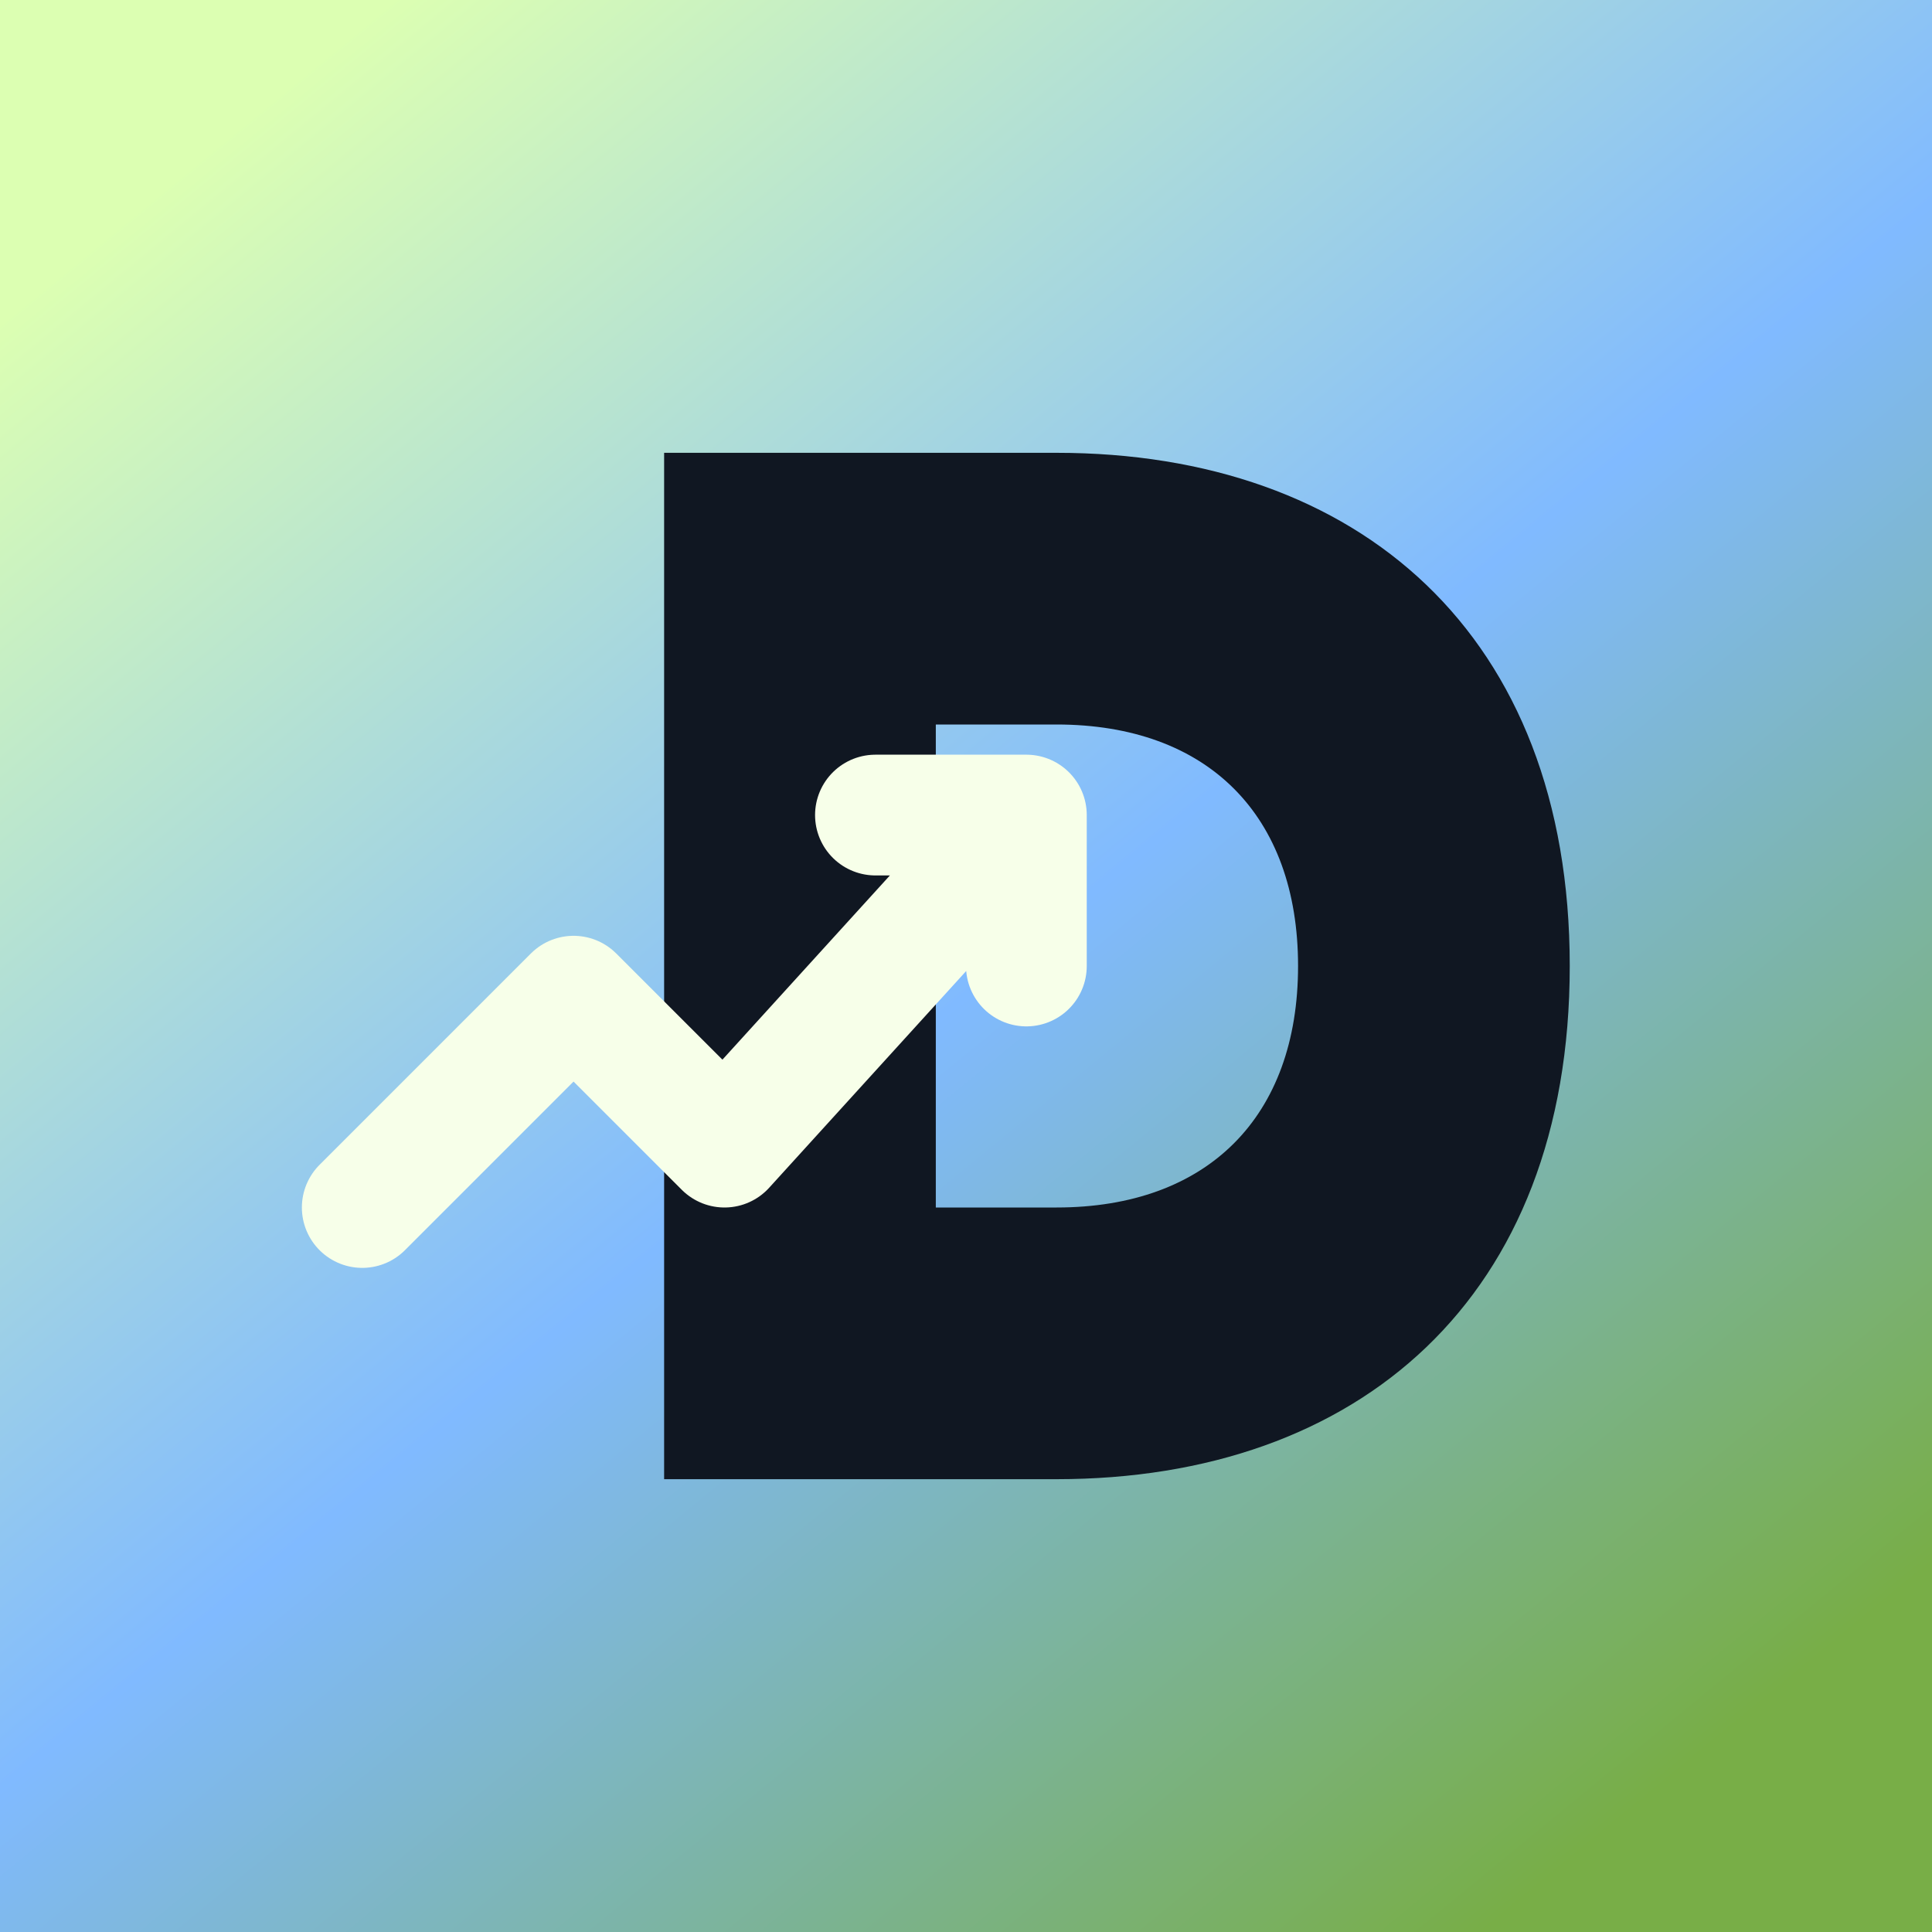
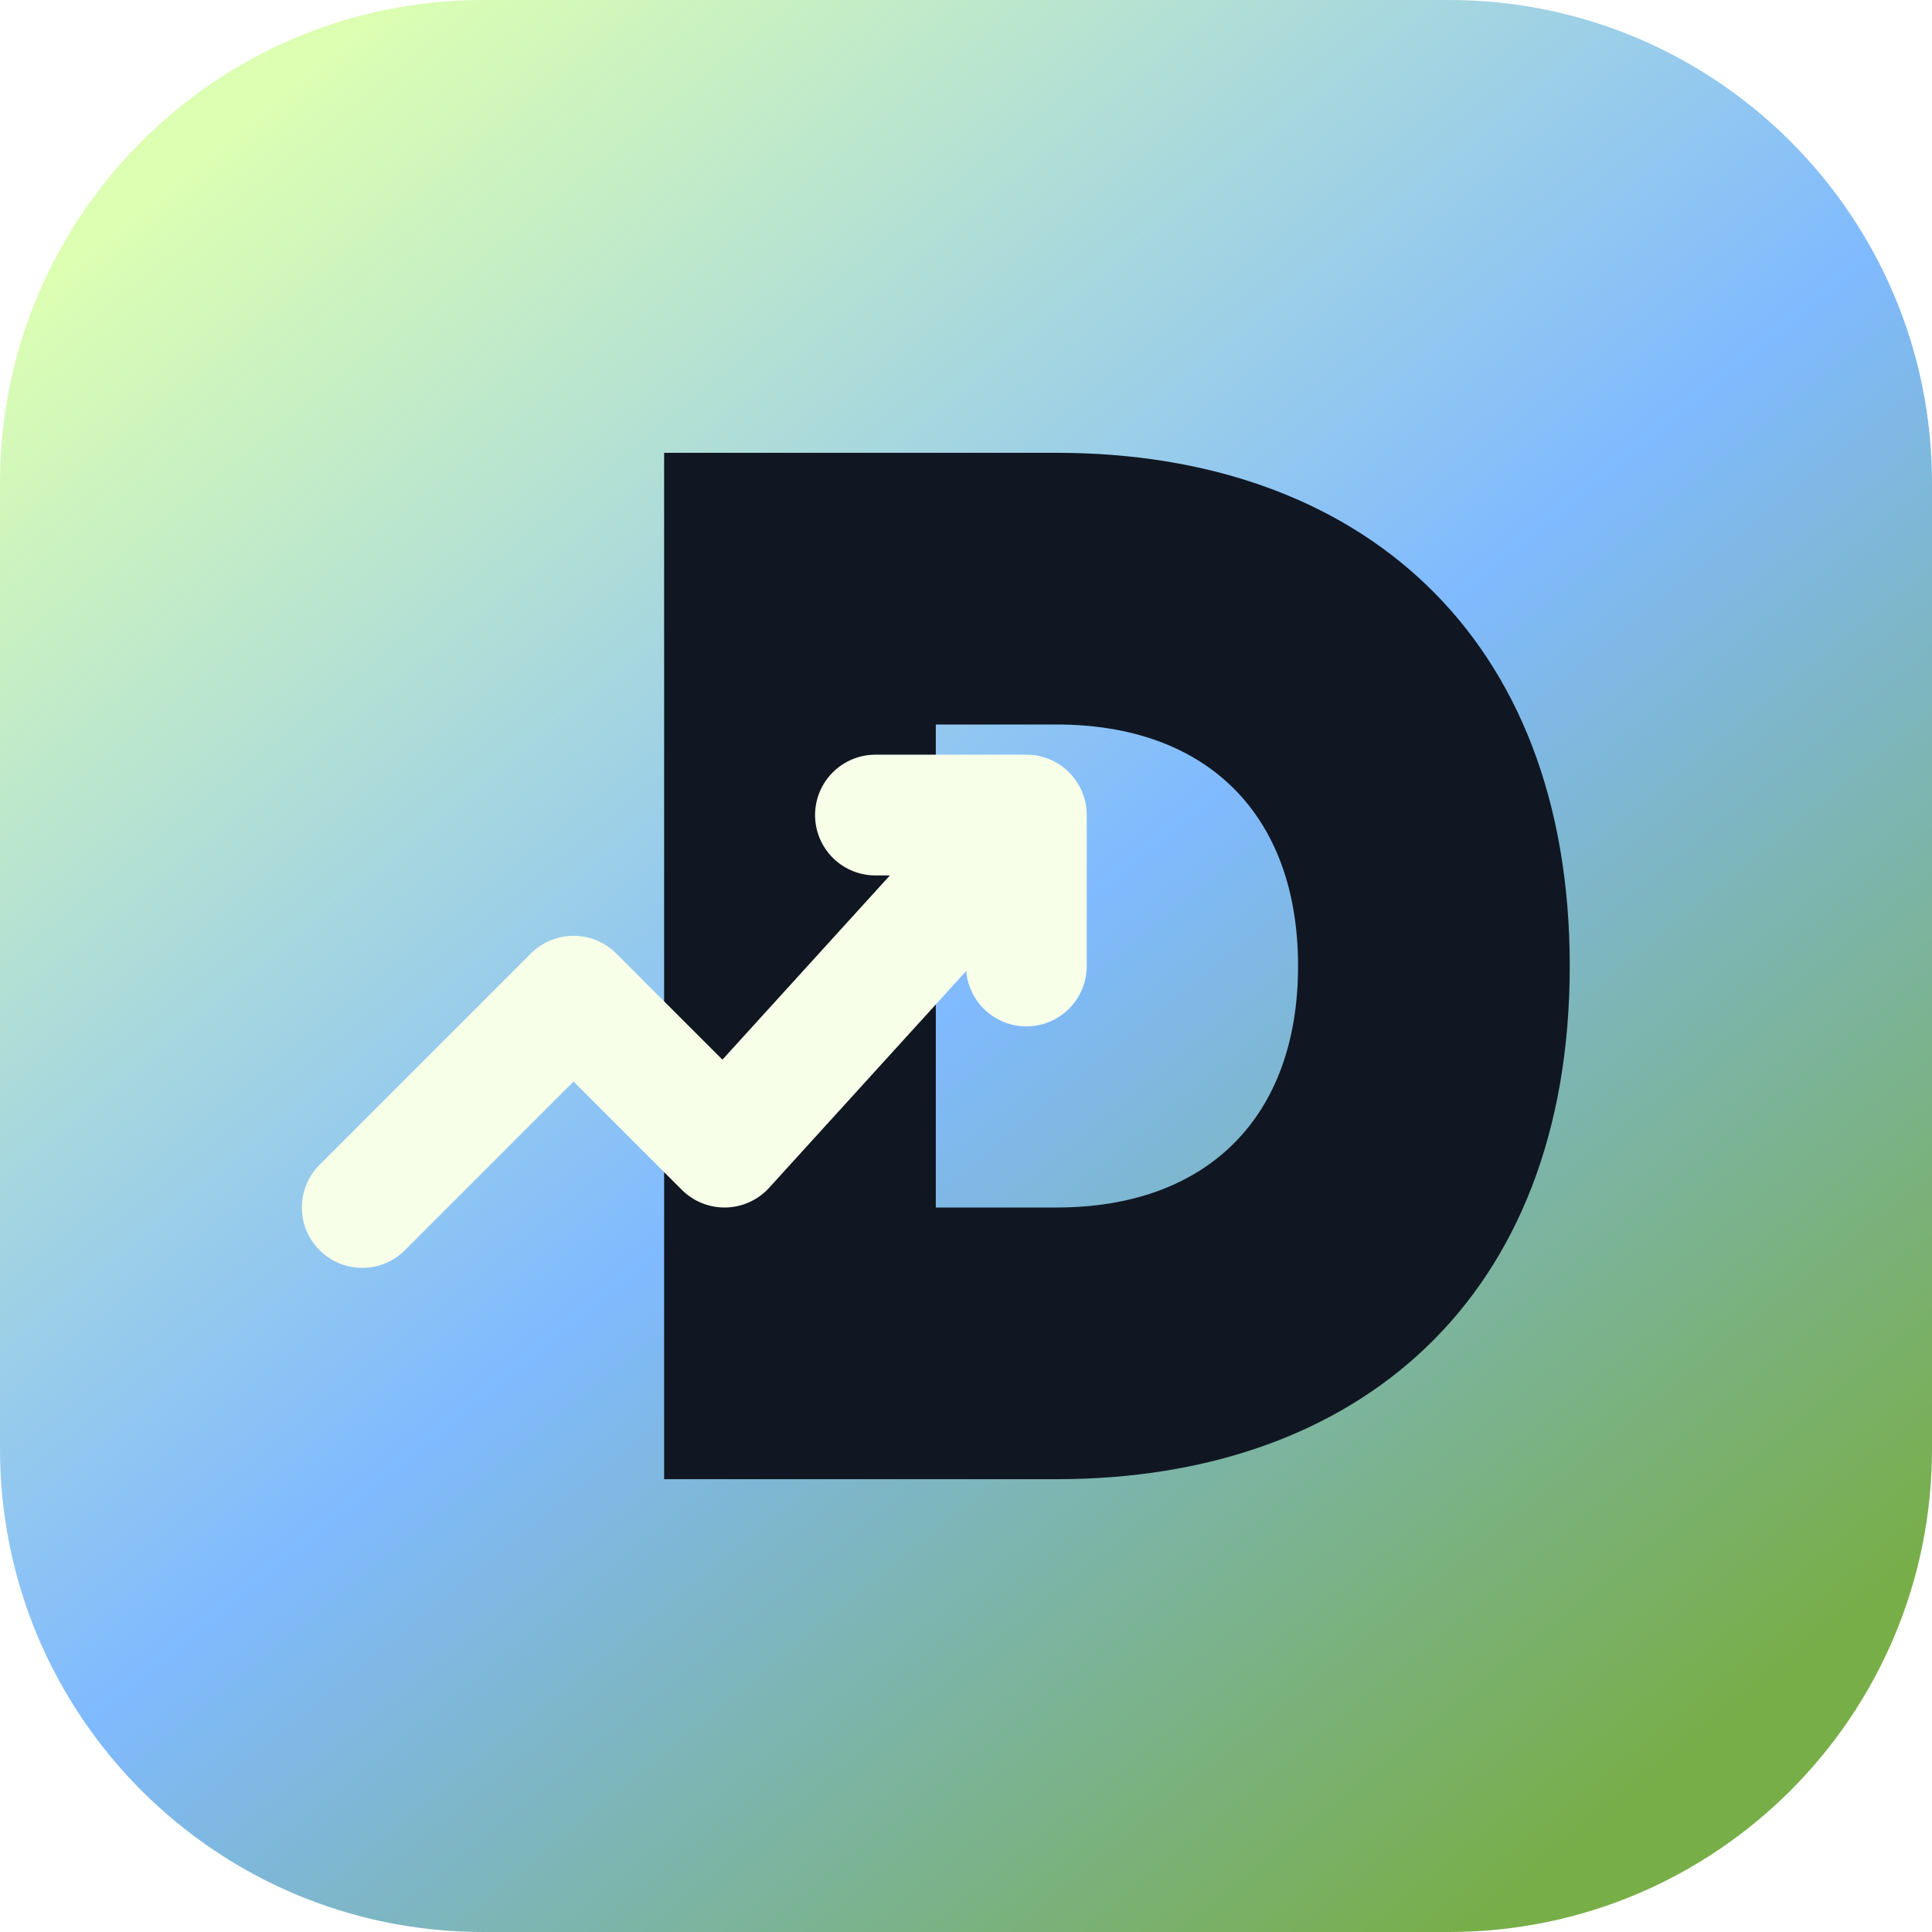
<svg xmlns="http://www.w3.org/2000/svg" viewBox="0 0 64 64">
  <defs>
    <linearGradient id="midnight" x1="8" y1="4" x2="54" y2="60" gradientUnits="userSpaceOnUse">
      <stop stop-color="#dcffb2" />
      <stop offset=".52" stop-color="#80baff" />
      <stop offset="1" stop-color="#78ae47" />
    </linearGradient>
  </defs>
-   <rect width="64" height="64" fill="url(#midnight)" />
+   <rect width="64" height="64" rx="16" fill="url(#midnight)" />
  <path d="M22 15h13c10 0 17 6 17 17S45 49 35 49H22V15Zm9 9v16h4c5 0 8-3 8-8s-3-8-8-8h-4Z" fill="#101722" />
  <path d="m12 40 7-7 5 5 10-11m-5 0h5v5" fill="none" stroke="#f7ffe9" stroke-width="4" stroke-linecap="round" stroke-linejoin="round" />
</svg>
